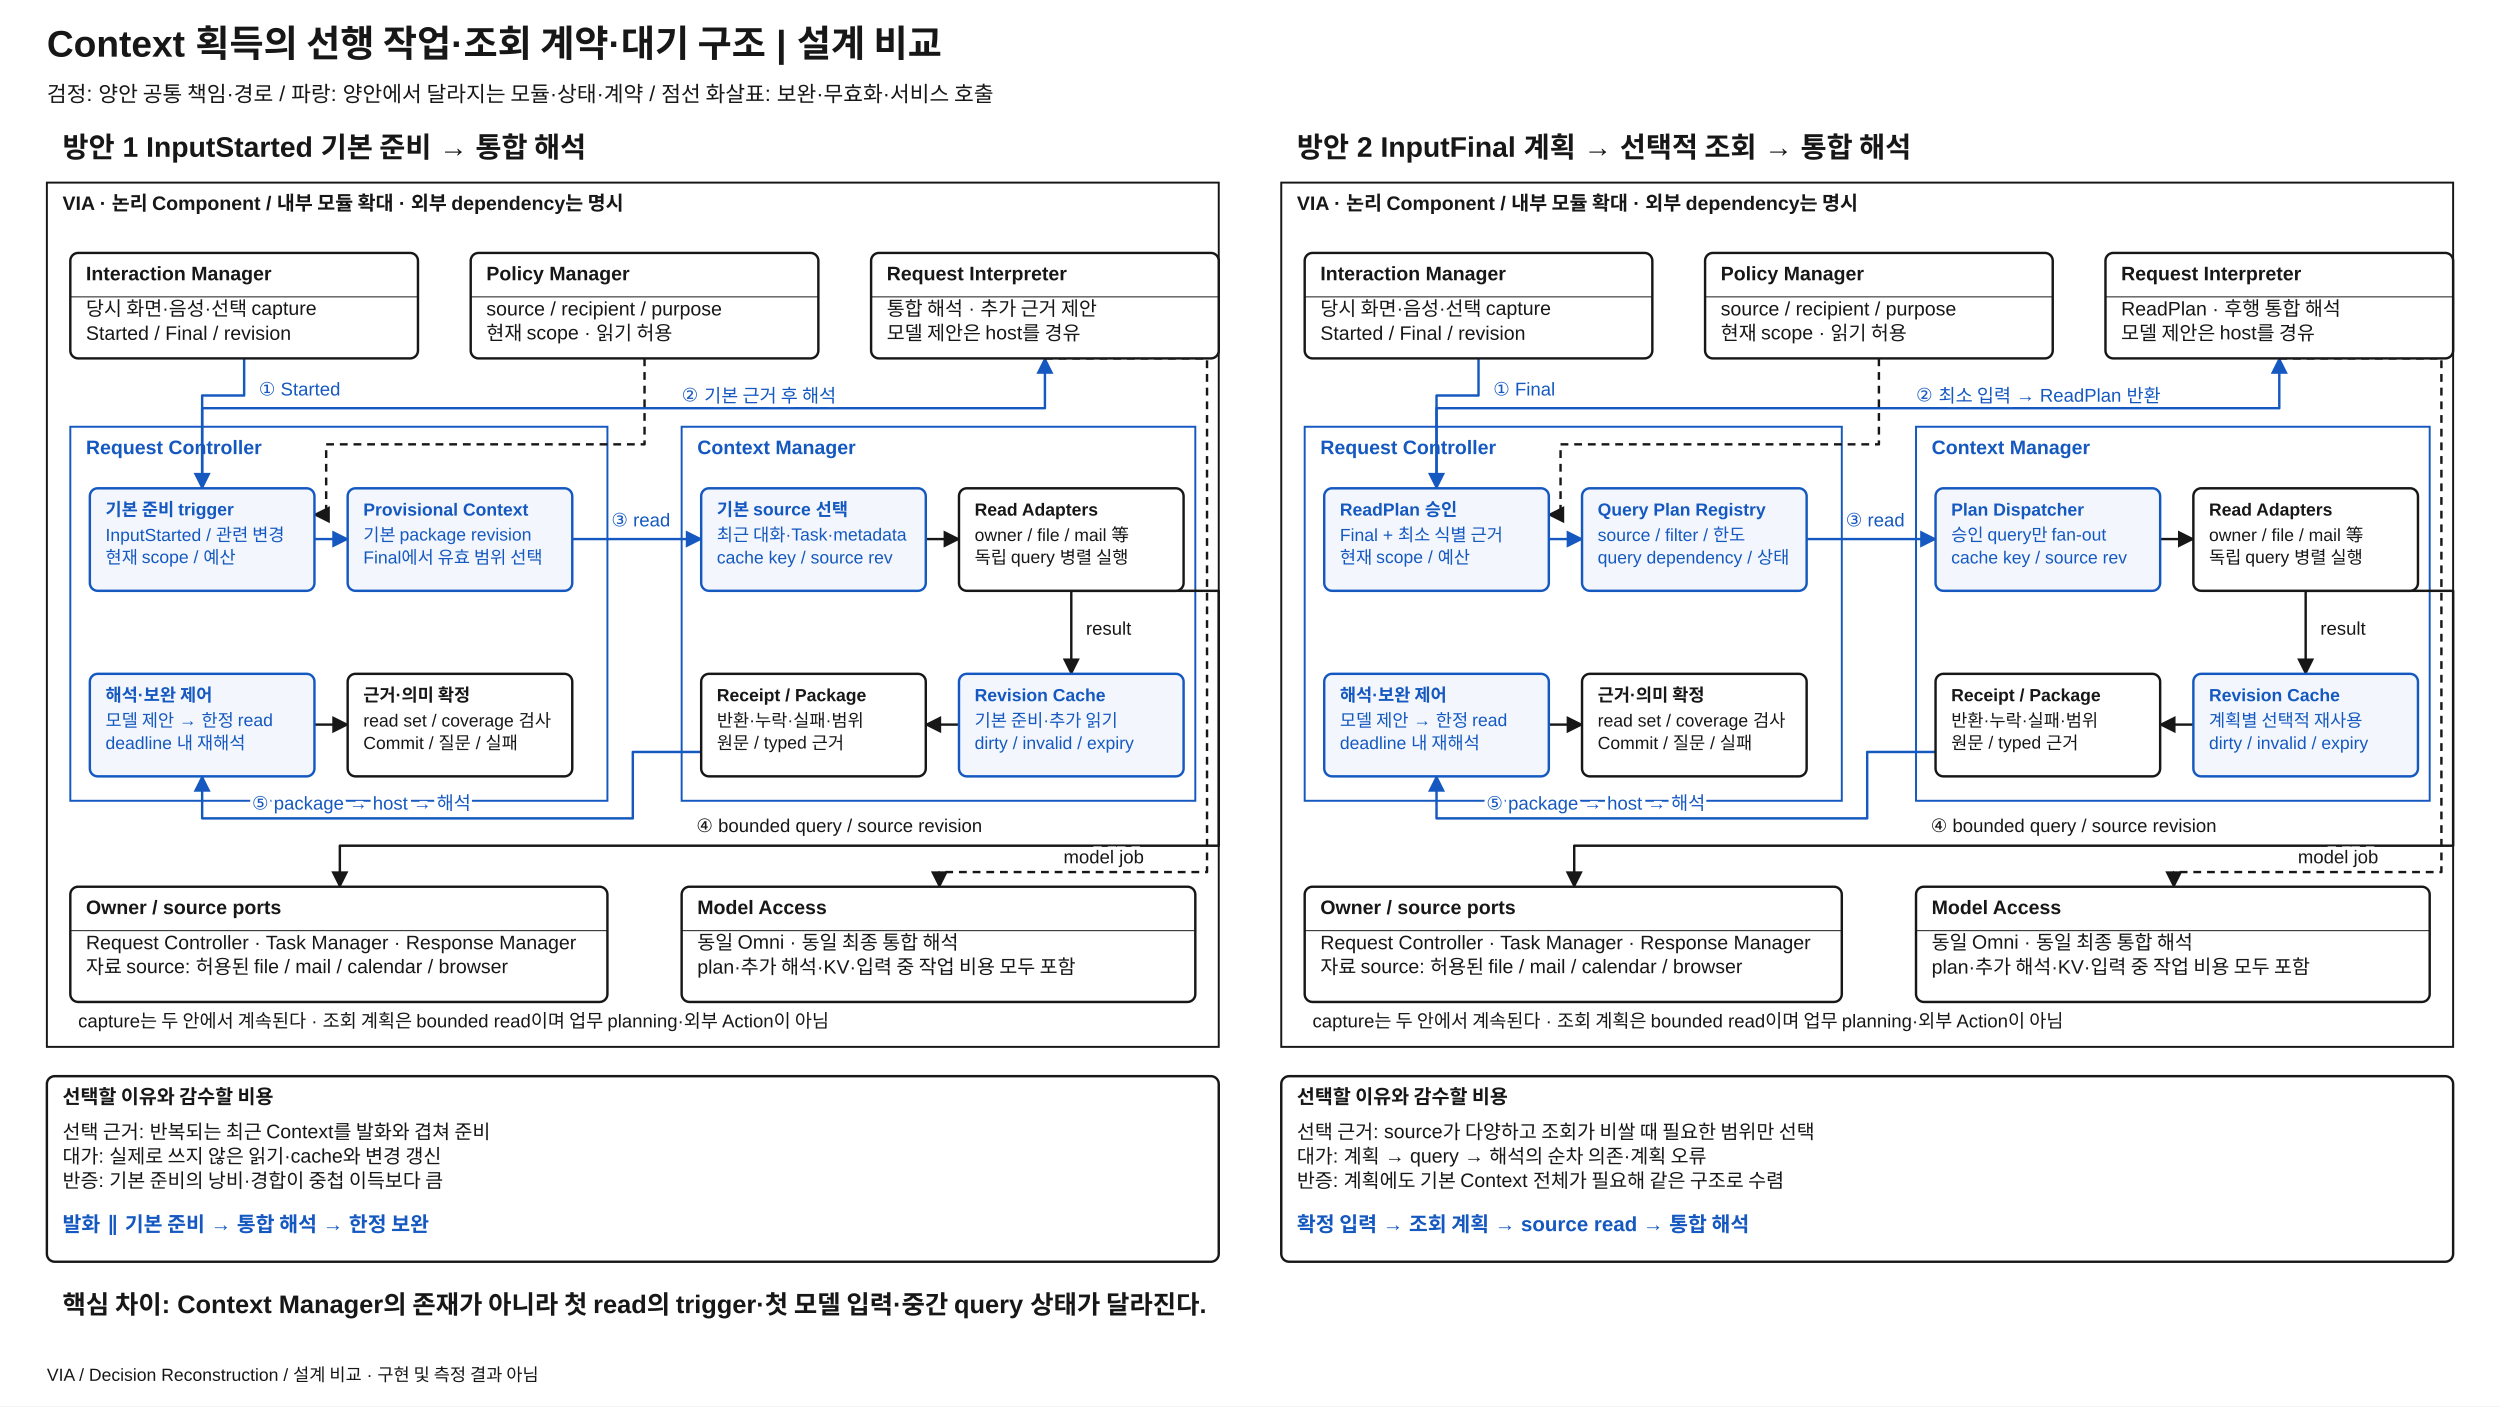
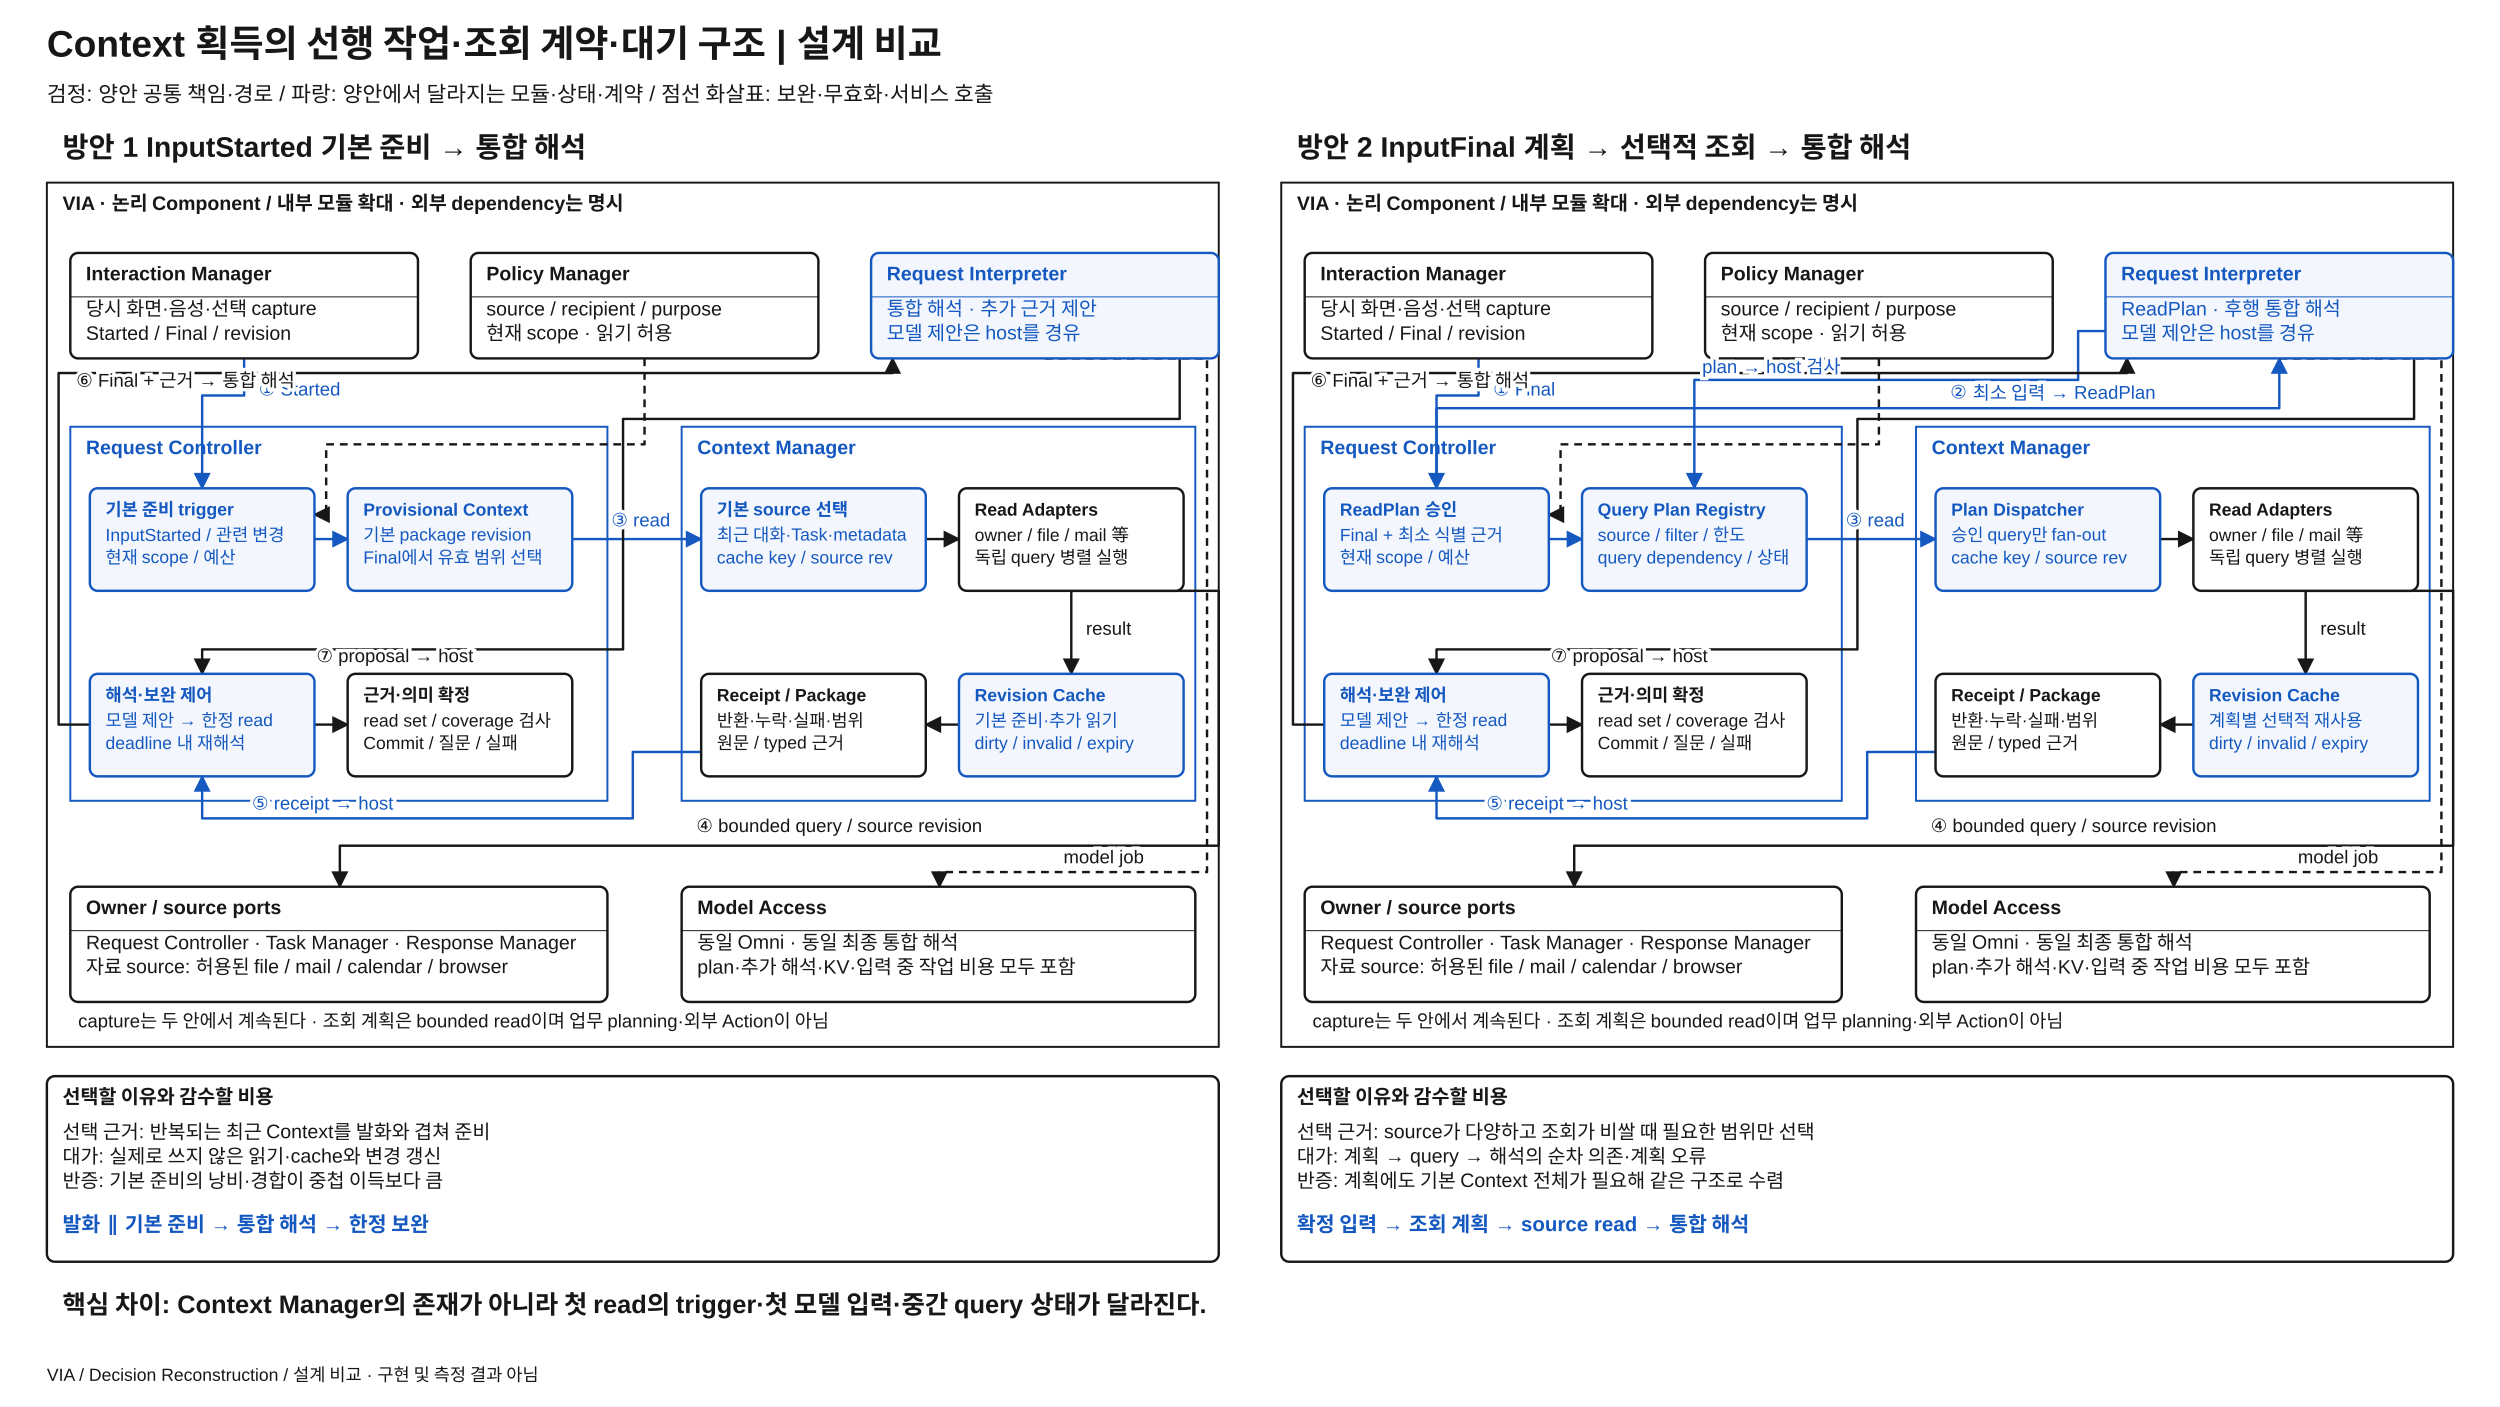
<svg xmlns="http://www.w3.org/2000/svg" width="2560" height="1440" viewBox="0 0 2560 1440" role="img" aria-labelledby="title desc">
  <defs>
    <marker id="k" viewBox="0 0 10 10" refX="9" refY="5" markerWidth="7" markerHeight="7" orient="auto">
      <path d="M0 0L10 5L0 10Z" fill="#171717" />
    </marker>
    <marker id="b" viewBox="0 0 10 10" refX="9" refY="5" markerWidth="7" markerHeight="7" orient="auto">
      <path d="M0 0L10 5L0 10Z" fill="#1458C0" />
    </marker>
  </defs>
  <rect width="2560" height="1440" fill="white" />
  <g font-family="Arial, Apple SD Gothic Neo, Malgun Gothic, sans-serif">
    <g id="a-boundary">
      <rect x="48" y="187" width="1200" height="885" rx="0" fill="#FFFFFF" stroke="#171717" stroke-width="2" />
      <text x="64" y="215" font-size="20" font-weight="700" fill="#171717">VIA · 논리 Component / 내부 모듈 확대 · 외부 dependency는 명시</text>
    </g>
    <g id="b-boundary">
      <rect x="1312" y="187" width="1200" height="885" rx="0" fill="#FFFFFF" stroke="#171717" stroke-width="2" />
      <text x="1328" y="215" font-size="20" font-weight="700" fill="#171717">VIA · 논리 Component / 내부 모듈 확대 · 외부 dependency는 명시</text>
    </g>
    <g id="a-left">
      <rect x="72" y="437" width="550" height="383" rx="0" fill="#FFFFFF" stroke="#1458C0" stroke-width="2" />
      <text x="88" y="465" font-size="20" font-weight="700" fill="#1458C0">Request Controller</text>
    </g>
    <g id="a-right">
      <rect x="698" y="437" width="526" height="383" rx="0" fill="#FFFFFF" stroke="#1458C0" stroke-width="2" />
      <text x="714" y="465" font-size="20" font-weight="700" fill="#1458C0">Context Manager</text>
    </g>
    <g id="b-left">
      <rect x="1336" y="437" width="550" height="383" rx="0" fill="#FFFFFF" stroke="#1458C0" stroke-width="2" />
      <text x="1352" y="465" font-size="20" font-weight="700" fill="#1458C0">Request Controller</text>
    </g>
    <g id="b-right">
      <rect x="1962" y="437" width="526" height="383" rx="0" fill="#FFFFFF" stroke="#1458C0" stroke-width="2" />
      <text x="1978" y="465" font-size="20" font-weight="700" fill="#1458C0">Context Manager</text>
    </g>
    <polyline id="a-edge-input" points="250,367 250,405 207,405 207,500" fill="none" stroke="#1458C0" stroke-width="2.5" stroke-linejoin="round" marker-end="url(#b)" />
-     <polyline id="a-edge-plan" points="207,500 207,418 1070,418 1070,367" fill="none" stroke="#1458C0" stroke-width="2.5" stroke-linejoin="round" marker-end="url(#b)" />
    <polyline id="a-edge-state" points="322,552 356,552" fill="none" stroke="#1458C0" stroke-width="2.5" stroke-linejoin="round" marker-end="url(#b)" />
    <polyline id="a-edge-dispatch" points="586,552 718,552" fill="none" stroke="#1458C0" stroke-width="2.5" stroke-linejoin="round" marker-end="url(#b)" />
    <polyline id="a-edge-fanout" points="948,552 982,552" fill="none" stroke="#171717" stroke-width="2.5" stroke-linejoin="round" marker-end="url(#k)" />
    <polyline id="a-edge-source" points="1097,605 1248,605 1248,866 348,866 348,908" fill="none" stroke="#171717" stroke-width="2.5" stroke-linejoin="round" marker-end="url(#k)" />
    <polyline id="a-edge-cache" points="1097,605 1097,690" fill="none" stroke="#171717" stroke-width="2.5" stroke-linejoin="round" marker-end="url(#k)" />
    <polyline id="a-edge-package" points="982,742 948,742" fill="none" stroke="#171717" stroke-width="2.5" stroke-linejoin="round" marker-end="url(#k)" />
    <polyline id="a-edge-join" points="718,770 648,770 648,838 207,838 207,795" fill="none" stroke="#1458C0" stroke-width="2.5" stroke-linejoin="round" marker-end="url(#b)" />
+     <polyline id="a-edge-semantic-call" points="92,742 60,742 60,382 914,382 914,367" fill="none" stroke="#171717" stroke-width="2.5" stroke-linejoin="round" marker-end="url(#k)" />
+     <polyline id="a-edge-semantic-return" points="1208,367 1208,429 638,429 638,665 207,665 207,690" fill="none" stroke="#171717" stroke-width="2.5" stroke-linejoin="round" marker-end="url(#k)" />
    <polyline id="a-edge-final" points="322,742 356,742" fill="none" stroke="#171717" stroke-width="2.5" stroke-linejoin="round" marker-end="url(#k)" />
    <polyline id="a-edge-policy" points="660,367 660,455 334,455 334,527 322,527" fill="none" stroke="#171717" stroke-width="2.5" stroke-linejoin="round" marker-end="url(#k)" stroke-dasharray="8 6" />
    <polyline id="a-edge-inference" points="1070,367 1236,367 1236,893 962,893 962,908" fill="none" stroke="#171717" stroke-width="2.5" stroke-linejoin="round" marker-end="url(#k)" stroke-dasharray="8 6" />
    <polyline id="b-edge-input" points="1514,367 1514,405 1471,405 1471,500" fill="none" stroke="#1458C0" stroke-width="2.5" stroke-linejoin="round" marker-end="url(#b)" />
    <polyline id="b-edge-plan" points="1471,500 1471,418 2334,418 2334,367" fill="none" stroke="#1458C0" stroke-width="2.5" stroke-linejoin="round" marker-end="url(#b)" />
+     <polyline id="b-edge-plan-return" points="2156,339 2128,339 2128,389 1735,389 1735,500" fill="none" stroke="#1458C0" stroke-width="2.5" stroke-linejoin="round" marker-end="url(#b)" />
    <polyline id="b-edge-state" points="1586,552 1620,552" fill="none" stroke="#1458C0" stroke-width="2.5" stroke-linejoin="round" marker-end="url(#b)" />
    <polyline id="b-edge-dispatch" points="1850,552 1982,552" fill="none" stroke="#1458C0" stroke-width="2.5" stroke-linejoin="round" marker-end="url(#b)" />
    <polyline id="b-edge-fanout" points="2212,552 2246,552" fill="none" stroke="#171717" stroke-width="2.5" stroke-linejoin="round" marker-end="url(#k)" />
    <polyline id="b-edge-source" points="2361,605 2512,605 2512,866 1612,866 1612,908" fill="none" stroke="#171717" stroke-width="2.5" stroke-linejoin="round" marker-end="url(#k)" />
    <polyline id="b-edge-cache" points="2361,605 2361,690" fill="none" stroke="#171717" stroke-width="2.5" stroke-linejoin="round" marker-end="url(#k)" />
    <polyline id="b-edge-package" points="2246,742 2212,742" fill="none" stroke="#171717" stroke-width="2.5" stroke-linejoin="round" marker-end="url(#k)" />
    <polyline id="b-edge-join" points="1982,770 1912,770 1912,838 1471,838 1471,795" fill="none" stroke="#1458C0" stroke-width="2.5" stroke-linejoin="round" marker-end="url(#b)" />
+     <polyline id="b-edge-semantic-call" points="1356,742 1324,742 1324,382 2178,382 2178,367" fill="none" stroke="#171717" stroke-width="2.5" stroke-linejoin="round" marker-end="url(#k)" />
+     <polyline id="b-edge-semantic-return" points="2472,367 2472,429 1902,429 1902,665 1471,665 1471,690" fill="none" stroke="#171717" stroke-width="2.5" stroke-linejoin="round" marker-end="url(#k)" />
    <polyline id="b-edge-final" points="1586,742 1620,742" fill="none" stroke="#171717" stroke-width="2.5" stroke-linejoin="round" marker-end="url(#k)" />
    <polyline id="b-edge-policy" points="1924,367 1924,455 1598,455 1598,527 1586,527" fill="none" stroke="#171717" stroke-width="2.5" stroke-linejoin="round" marker-end="url(#k)" stroke-dasharray="8 6" />
    <polyline id="b-edge-inference" points="2334,367 2500,367 2500,893 2226,893 2226,908" fill="none" stroke="#171717" stroke-width="2.5" stroke-linejoin="round" marker-end="url(#k)" stroke-dasharray="8 6" />
    <g id="a-top0">
      <rect x="72" y="259" width="356" height="108" rx="8" fill="#FFFFFF" stroke="#171717" stroke-width="2.5" />
      <text x="88" y="287" font-size="20" font-weight="700" fill="#171717">Interaction Manager</text>
      <path d="M72 304H428" stroke="#171717" fill="none" />
      <text x="88" y="323" font-size="20" fill="#171717">당시 화면·음성·선택 capture</text>
      <text x="88" y="348" font-size="20" fill="#171717">Started / Final / revision</text>
    </g>
    <g id="a-top1">
      <rect x="482" y="259" width="356" height="108" rx="8" fill="#FFFFFF" stroke="#171717" stroke-width="2.5" />
      <text x="498" y="287" font-size="20" font-weight="700" fill="#171717">Policy Manager</text>
      <path d="M482 304H838" stroke="#171717" fill="none" />
      <text x="498" y="323" font-size="20" fill="#171717">source / recipient / purpose</text>
      <text x="498" y="348" font-size="20" fill="#171717">현재 scope · 읽기 허용</text>
    </g>
    <g id="a-top2">
-       <rect x="892" y="259" width="356" height="108" rx="8" fill="#FFFFFF" stroke="#171717" stroke-width="2.5" />
-       <text x="908" y="287" font-size="20" font-weight="700" fill="#171717">Request Interpreter</text>
-       <path d="M892 304H1248" stroke="#171717" fill="none" />
-       <text x="908" y="323" font-size="20" fill="#171717">통합 해석 · 추가 근거 제안</text>
-       <text x="908" y="348" font-size="20" fill="#171717">모델 제안은 host를 경유</text>
+       <rect x="892" y="259" width="356" height="108" rx="8" fill="#F3F7FD" stroke="#1458C0" stroke-width="2.5" />
+       <text x="908" y="287" font-size="20" font-weight="700" fill="#1458C0">Request Interpreter</text>
+       <path d="M892 304H1248" stroke="#1458C0" fill="none" />
+       <text x="908" y="323" font-size="20" fill="#1458C0">통합 해석 · 추가 근거 제안</text>
+       <text x="908" y="348" font-size="20" fill="#1458C0">모델 제안은 host를 경유</text>
    </g>
    <g id="a-trigger">
      <rect x="92" y="500" width="230" height="105" rx="8" fill="#F3F7FD" stroke="#1458C0" stroke-width="2.5" />
      <text x="108" y="528" font-size="18" font-weight="700" fill="#1458C0">기본 준비 trigger</text>
      <text x="108" y="554" font-size="18" fill="#1458C0">InputStarted / 관련 변경</text>
      <text x="108" y="577" font-size="18" fill="#1458C0">현재 scope / 예산</text>
    </g>
    <g id="a-workspace">
      <rect x="356" y="500" width="230" height="105" rx="8" fill="#F3F7FD" stroke="#1458C0" stroke-width="2.5" />
      <text x="372" y="528" font-size="18" font-weight="700" fill="#1458C0">Provisional Context</text>
      <text x="372" y="554" font-size="18" fill="#1458C0">기본 package revision</text>
      <text x="372" y="577" font-size="18" fill="#1458C0">Final에서 유효 범위 선택</text>
    </g>
    <g id="a-join">
      <rect x="92" y="690" width="230" height="105" rx="8" fill="#F3F7FD" stroke="#1458C0" stroke-width="2.5" />
      <text x="108" y="718" font-size="18" font-weight="700" fill="#1458C0">해석·보완 제어</text>
      <text x="108" y="744" font-size="18" fill="#1458C0">모델 제안 → 한정 read</text>
      <text x="108" y="767" font-size="18" fill="#1458C0">deadline 내 재해석</text>
    </g>
    <g id="a-commit">
      <rect x="356" y="690" width="230" height="105" rx="8" fill="#FFFFFF" stroke="#171717" stroke-width="2.5" />
      <text x="372" y="718" font-size="18" font-weight="700" fill="#171717">근거·의미 확정</text>
      <text x="372" y="744" font-size="18" fill="#171717">read set / coverage 검사</text>
      <text x="372" y="767" font-size="18" fill="#171717">Commit / 질문 / 실패</text>
    </g>
    <g id="a-select">
      <rect x="718" y="500" width="230" height="105" rx="8" fill="#F3F7FD" stroke="#1458C0" stroke-width="2.5" />
      <text x="734" y="528" font-size="18" font-weight="700" fill="#1458C0">기본 source 선택</text>
      <text x="734" y="554" font-size="18" fill="#1458C0">최근 대화·Task·metadata</text>
      <text x="734" y="577" font-size="18" fill="#1458C0">cache key / source rev</text>
    </g>
    <g id="a-read">
      <rect x="982" y="500" width="230" height="105" rx="8" fill="#FFFFFF" stroke="#171717" stroke-width="2.5" />
      <text x="998" y="528" font-size="18" font-weight="700" fill="#171717">Read Adapters</text>
      <text x="998" y="554" font-size="18" fill="#171717">owner / file / mail 等</text>
      <text x="998" y="577" font-size="18" fill="#171717">독립 query 병렬 실행</text>
    </g>
    <g id="a-receipt">
      <rect x="718" y="690" width="230" height="105" rx="8" fill="#FFFFFF" stroke="#171717" stroke-width="2.5" />
      <text x="734" y="718" font-size="18" font-weight="700" fill="#171717">Receipt / Package</text>
      <text x="734" y="744" font-size="18" fill="#171717">반환·누락·실패·범위</text>
      <text x="734" y="767" font-size="18" fill="#171717">원문 / typed 근거</text>
    </g>
    <g id="a-cache">
      <rect x="982" y="690" width="230" height="105" rx="8" fill="#F3F7FD" stroke="#1458C0" stroke-width="2.5" />
      <text x="998" y="718" font-size="18" font-weight="700" fill="#1458C0">Revision Cache</text>
      <text x="998" y="744" font-size="18" fill="#1458C0">기본 준비·추가 읽기</text>
      <text x="998" y="767" font-size="18" fill="#1458C0">dirty / invalid / expiry</text>
    </g>
    <g id="a-supportL">
      <rect x="72" y="908" width="550" height="118" rx="8" fill="#FFFFFF" stroke="#171717" stroke-width="2.5" />
      <text x="88" y="936" font-size="20" font-weight="700" fill="#171717">Owner / source ports</text>
      <path d="M72 953H622" stroke="#171717" fill="none" />
      <text x="88" y="972" font-size="20" fill="#171717">Request Controller · Task Manager · Response Manager</text>
      <text x="88" y="997" font-size="20" fill="#171717">자료 source: 허용된 file / mail / calendar / browser</text>
    </g>
    <g id="a-supportR">
      <rect x="698" y="908" width="526" height="118" rx="8" fill="#FFFFFF" stroke="#171717" stroke-width="2.5" />
      <text x="714" y="936" font-size="20" font-weight="700" fill="#171717">Model Access</text>
      <path d="M698 953H1224" stroke="#171717" fill="none" />
      <text x="714" y="972" font-size="20" fill="#171717">동일 Omni · 동일 최종 통합 해석</text>
      <text x="714" y="997" font-size="20" fill="#171717">plan·추가 해석·KV·입력 중 작업 비용 모두 포함</text>
    </g>
    <g id="b-top0">
      <rect x="1336" y="259" width="356" height="108" rx="8" fill="#FFFFFF" stroke="#171717" stroke-width="2.5" />
      <text x="1352" y="287" font-size="20" font-weight="700" fill="#171717">Interaction Manager</text>
      <path d="M1336 304H1692" stroke="#171717" fill="none" />
      <text x="1352" y="323" font-size="20" fill="#171717">당시 화면·음성·선택 capture</text>
      <text x="1352" y="348" font-size="20" fill="#171717">Started / Final / revision</text>
    </g>
    <g id="b-top1">
      <rect x="1746" y="259" width="356" height="108" rx="8" fill="#FFFFFF" stroke="#171717" stroke-width="2.5" />
      <text x="1762" y="287" font-size="20" font-weight="700" fill="#171717">Policy Manager</text>
      <path d="M1746 304H2102" stroke="#171717" fill="none" />
      <text x="1762" y="323" font-size="20" fill="#171717">source / recipient / purpose</text>
      <text x="1762" y="348" font-size="20" fill="#171717">현재 scope · 읽기 허용</text>
    </g>
    <g id="b-top2">
-       <rect x="2156" y="259" width="356" height="108" rx="8" fill="#FFFFFF" stroke="#171717" stroke-width="2.5" />
-       <text x="2172" y="287" font-size="20" font-weight="700" fill="#171717">Request Interpreter</text>
-       <path d="M2156 304H2512" stroke="#171717" fill="none" />
-       <text x="2172" y="323" font-size="20" fill="#171717">ReadPlan · 후행 통합 해석</text>
-       <text x="2172" y="348" font-size="20" fill="#171717">모델 제안은 host를 경유</text>
+       <rect x="2156" y="259" width="356" height="108" rx="8" fill="#F3F7FD" stroke="#1458C0" stroke-width="2.5" />
+       <text x="2172" y="287" font-size="20" font-weight="700" fill="#1458C0">Request Interpreter</text>
+       <path d="M2156 304H2512" stroke="#1458C0" fill="none" />
+       <text x="2172" y="323" font-size="20" fill="#1458C0">ReadPlan · 후행 통합 해석</text>
+       <text x="2172" y="348" font-size="20" fill="#1458C0">모델 제안은 host를 경유</text>
    </g>
    <g id="b-trigger">
      <rect x="1356" y="500" width="230" height="105" rx="8" fill="#F3F7FD" stroke="#1458C0" stroke-width="2.5" />
      <text x="1372" y="528" font-size="18" font-weight="700" fill="#1458C0">ReadPlan 승인</text>
      <text x="1372" y="554" font-size="18" fill="#1458C0">Final + 최소 식별 근거</text>
      <text x="1372" y="577" font-size="18" fill="#1458C0">현재 scope / 예산</text>
    </g>
    <g id="b-workspace">
      <rect x="1620" y="500" width="230" height="105" rx="8" fill="#F3F7FD" stroke="#1458C0" stroke-width="2.5" />
      <text x="1636" y="528" font-size="18" font-weight="700" fill="#1458C0">Query Plan Registry</text>
      <text x="1636" y="554" font-size="18" fill="#1458C0">source / filter / 한도</text>
      <text x="1636" y="577" font-size="18" fill="#1458C0">query dependency / 상태</text>
    </g>
    <g id="b-join">
      <rect x="1356" y="690" width="230" height="105" rx="8" fill="#F3F7FD" stroke="#1458C0" stroke-width="2.5" />
      <text x="1372" y="718" font-size="18" font-weight="700" fill="#1458C0">해석·보완 제어</text>
      <text x="1372" y="744" font-size="18" fill="#1458C0">모델 제안 → 한정 read</text>
      <text x="1372" y="767" font-size="18" fill="#1458C0">deadline 내 재해석</text>
    </g>
    <g id="b-commit">
      <rect x="1620" y="690" width="230" height="105" rx="8" fill="#FFFFFF" stroke="#171717" stroke-width="2.5" />
      <text x="1636" y="718" font-size="18" font-weight="700" fill="#171717">근거·의미 확정</text>
      <text x="1636" y="744" font-size="18" fill="#171717">read set / coverage 검사</text>
      <text x="1636" y="767" font-size="18" fill="#171717">Commit / 질문 / 실패</text>
    </g>
    <g id="b-select">
      <rect x="1982" y="500" width="230" height="105" rx="8" fill="#F3F7FD" stroke="#1458C0" stroke-width="2.5" />
      <text x="1998" y="528" font-size="18" font-weight="700" fill="#1458C0">Plan Dispatcher</text>
      <text x="1998" y="554" font-size="18" fill="#1458C0">승인 query만 fan-out</text>
      <text x="1998" y="577" font-size="18" fill="#1458C0">cache key / source rev</text>
    </g>
    <g id="b-read">
      <rect x="2246" y="500" width="230" height="105" rx="8" fill="#FFFFFF" stroke="#171717" stroke-width="2.5" />
      <text x="2262" y="528" font-size="18" font-weight="700" fill="#171717">Read Adapters</text>
      <text x="2262" y="554" font-size="18" fill="#171717">owner / file / mail 等</text>
      <text x="2262" y="577" font-size="18" fill="#171717">독립 query 병렬 실행</text>
    </g>
    <g id="b-receipt">
      <rect x="1982" y="690" width="230" height="105" rx="8" fill="#FFFFFF" stroke="#171717" stroke-width="2.5" />
      <text x="1998" y="718" font-size="18" font-weight="700" fill="#171717">Receipt / Package</text>
      <text x="1998" y="744" font-size="18" fill="#171717">반환·누락·실패·범위</text>
      <text x="1998" y="767" font-size="18" fill="#171717">원문 / typed 근거</text>
    </g>
    <g id="b-cache">
      <rect x="2246" y="690" width="230" height="105" rx="8" fill="#F3F7FD" stroke="#1458C0" stroke-width="2.5" />
      <text x="2262" y="718" font-size="18" font-weight="700" fill="#1458C0">Revision Cache</text>
      <text x="2262" y="744" font-size="18" fill="#1458C0">계획별 선택적 재사용</text>
      <text x="2262" y="767" font-size="18" fill="#1458C0">dirty / invalid / expiry</text>
    </g>
    <g id="b-supportL">
      <rect x="1336" y="908" width="550" height="118" rx="8" fill="#FFFFFF" stroke="#171717" stroke-width="2.5" />
      <text x="1352" y="936" font-size="20" font-weight="700" fill="#171717">Owner / source ports</text>
      <path d="M1336 953H1886" stroke="#171717" fill="none" />
      <text x="1352" y="972" font-size="20" fill="#171717">Request Controller · Task Manager · Response Manager</text>
      <text x="1352" y="997" font-size="20" fill="#171717">자료 source: 허용된 file / mail / calendar / browser</text>
    </g>
    <g id="b-supportR">
      <rect x="1962" y="908" width="526" height="118" rx="8" fill="#FFFFFF" stroke="#171717" stroke-width="2.5" />
      <text x="1978" y="936" font-size="20" font-weight="700" fill="#171717">Model Access</text>
      <path d="M1962 953H2488" stroke="#171717" fill="none" />
      <text x="1978" y="972" font-size="20" fill="#171717">동일 Omni · 동일 최종 통합 해석</text>
      <text x="1978" y="997" font-size="20" fill="#171717">plan·추가 해석·KV·입력 중 작업 비용 모두 포함</text>
    </g>
    <g id="a-cost">
      <rect x="48" y="1102" width="1200" height="190" rx="8" fill="#FFFFFF" stroke="#171717" stroke-width="2.5" />
      <text x="64" y="1130" font-size="20" font-weight="700" fill="#171717">선택할 이유와 감수할 비용</text>
      <text x="64" y="1166" font-size="20" fill="#171717">선택 근거: 반복되는 최근 Context를 발화와 겹쳐 준비</text>
      <text x="64" y="1191" font-size="20" fill="#171717">대가: 실제로 쓰지 않은 읽기·cache와 변경 갱신</text>
      <text x="64" y="1216" font-size="20" fill="#171717">반증: 기본 준비의 낭비·경합이 중첩 이득보다 큼</text>
    </g>
    <g id="b-cost">
      <rect x="1312" y="1102" width="1200" height="190" rx="8" fill="#FFFFFF" stroke="#171717" stroke-width="2.5" />
      <text x="1328" y="1130" font-size="20" font-weight="700" fill="#171717">선택할 이유와 감수할 비용</text>
      <text x="1328" y="1166" font-size="20" fill="#171717">선택 근거: source가 다양하고 조회가 비쌀 때 필요한 범위만 선택</text>
      <text x="1328" y="1191" font-size="20" fill="#171717">대가: 계획 → query → 해석의 순차 의존·계획 오류</text>
      <text x="1328" y="1216" font-size="20" fill="#171717">반증: 계획에도 기본 Context 전체가 필요해 같은 구조로 수렴</text>
    </g>
    <text x="265" y="405" font-size="19" fill="#1458C0" stroke="white" stroke-width="7" paint-order="stroke">① Started</text>
-     <text x="698" y="411" font-size="19" fill="#1458C0" stroke="white" stroke-width="7" paint-order="stroke">② 기본 근거 후 해석</text>
    <text x="626" y="539" font-size="19" fill="#1458C0" stroke="white" stroke-width="7" paint-order="stroke">③ read</text>
    <text x="713" y="852" font-size="19" fill="#171717" stroke="white" stroke-width="7" paint-order="stroke">④ bounded query / source revision</text>
    <text x="1112" y="650" font-size="19" fill="#171717" stroke="white" stroke-width="7" paint-order="stroke">result</text>
-     <text x="258" y="829" font-size="19" fill="#1458C0" stroke="white" stroke-width="7" paint-order="stroke">⑤ package → host → 해석</text>
+     <text x="258" y="829" font-size="19" fill="#1458C0" stroke="white" stroke-width="7" paint-order="stroke">⑤ receipt → host</text>
+     <text x="78" y="396" font-size="19" fill="#171717" stroke="white" stroke-width="7" paint-order="stroke">⑥ Final + 근거 → 통합 해석</text>
+     <text x="324" y="678" font-size="19" fill="#171717" stroke="white" stroke-width="7" paint-order="stroke">⑦ proposal → host</text>
    <text x="1089" y="884" font-size="19" fill="#171717" stroke="white" stroke-width="7" paint-order="stroke">model job</text>
    <text x="1529" y="405" font-size="19" fill="#1458C0" stroke="white" stroke-width="7" paint-order="stroke">① Final</text>
-     <text x="1962" y="411" font-size="19" fill="#1458C0" stroke="white" stroke-width="7" paint-order="stroke">② 최소 입력 → ReadPlan 반환</text>
+     <text x="1997" y="408" font-size="19" fill="#1458C0" stroke="white" stroke-width="7" paint-order="stroke">② 최소 입력 → ReadPlan</text>
+     <text x="1743" y="382" font-size="19" fill="#1458C0" stroke="white" stroke-width="7" paint-order="stroke">plan → host 검사</text>
    <text x="1890" y="539" font-size="19" fill="#1458C0" stroke="white" stroke-width="7" paint-order="stroke">③ read</text>
    <text x="1977" y="852" font-size="19" fill="#171717" stroke="white" stroke-width="7" paint-order="stroke">④ bounded query / source revision</text>
    <text x="2376" y="650" font-size="19" fill="#171717" stroke="white" stroke-width="7" paint-order="stroke">result</text>
-     <text x="1522" y="829" font-size="19" fill="#1458C0" stroke="white" stroke-width="7" paint-order="stroke">⑤ package → host → 해석</text>
+     <text x="1522" y="829" font-size="19" fill="#1458C0" stroke="white" stroke-width="7" paint-order="stroke">⑤ receipt → host</text>
+     <text x="1342" y="396" font-size="19" fill="#171717" stroke="white" stroke-width="7" paint-order="stroke">⑥ Final + 근거 → 통합 해석</text>
+     <text x="1588" y="678" font-size="19" fill="#171717" stroke="white" stroke-width="7" paint-order="stroke">⑦ proposal → host</text>
    <text x="2353" y="884" font-size="19" fill="#171717" stroke="white" stroke-width="7" paint-order="stroke">model job</text>
    <text x="48" y="58" font-size="38" font-weight="700" fill="#171717">Context 획득의 선행 작업·조회 계약·대기 구조  |  설계 비교</text>
    <text x="48" y="104" font-size="22" font-weight="400" fill="#171717">검정: 양안 공통 책임·경로   /   파랑: 양안에서 달라지는 모듈·상태·계약   /   점선 화살표: 보완·무효화·서비스 호출</text>
    <text x="48" y="1414" font-size="18" font-weight="400" fill="#171717">VIA  /  Decision Reconstruction  /  설계 비교 · 구현 및 측정 결과 아님</text>
    <text x="64" y="161" font-size="29" font-weight="700" fill="#171717">방안 1  InputStarted 기본 준비 → 통합 해석</text>
    <text x="1328" y="161" font-size="29" font-weight="700" fill="#171717">방안 2  InputFinal 계획 → 선택적 조회 → 통합 해석</text>
    <text x="80" y="1052" font-size="19" font-weight="400" fill="#171717">capture는 두 안에서 계속된다 · 조회 계획은 bounded read이며 업무 planning·외부 Action이 아님</text>
    <text x="1344" y="1052" font-size="19" font-weight="400" fill="#171717">capture는 두 안에서 계속된다 · 조회 계획은 bounded read이며 업무 planning·외부 Action이 아님</text>
    <text x="64" y="1261" font-size="21" font-weight="700" fill="#1458C0">발화 ∥ 기본 준비 → 통합 해석 → 한정 보완</text>
    <text x="1328" y="1261" font-size="21" font-weight="700" fill="#1458C0">확정 입력 → 조회 계획 → source read → 통합 해석</text>
    <text x="64" y="1345" font-size="26" font-weight="700" fill="#171717">핵심 차이: Context Manager의 존재가 아니라 첫 read의 trigger·첫 모델 입력·중간 query 상태가 달라진다.</text>
  </g>
</svg>
